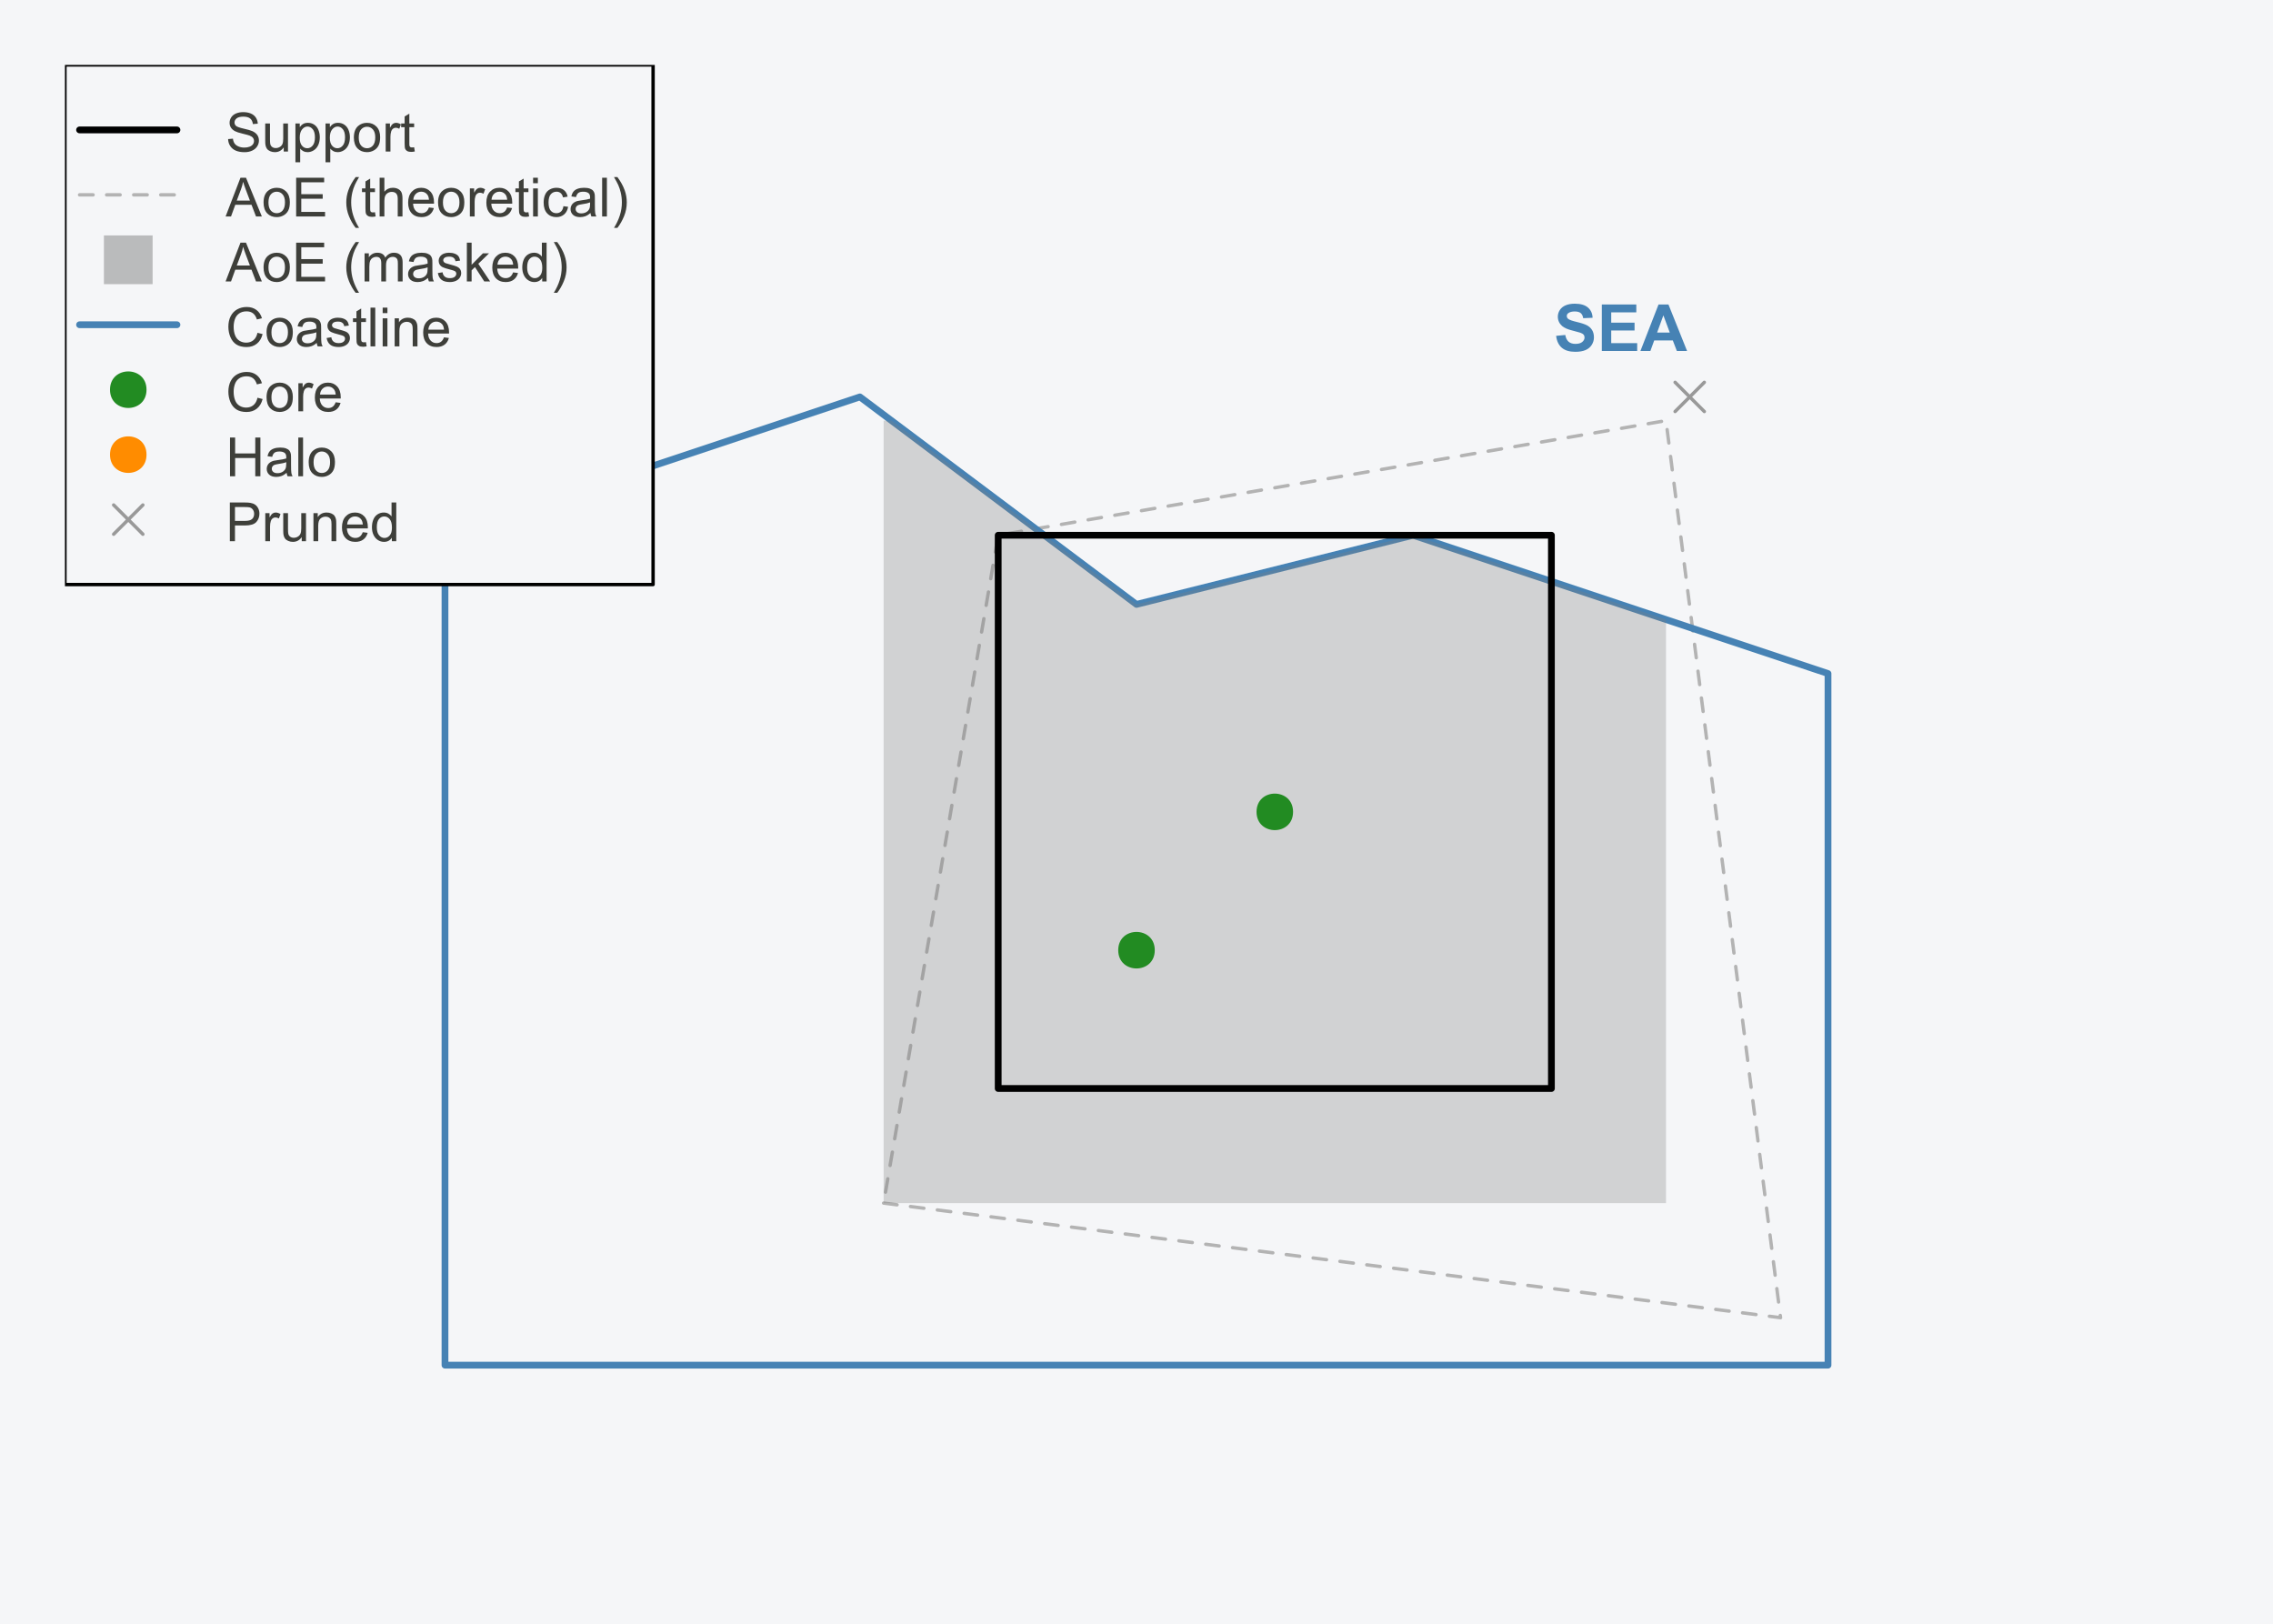
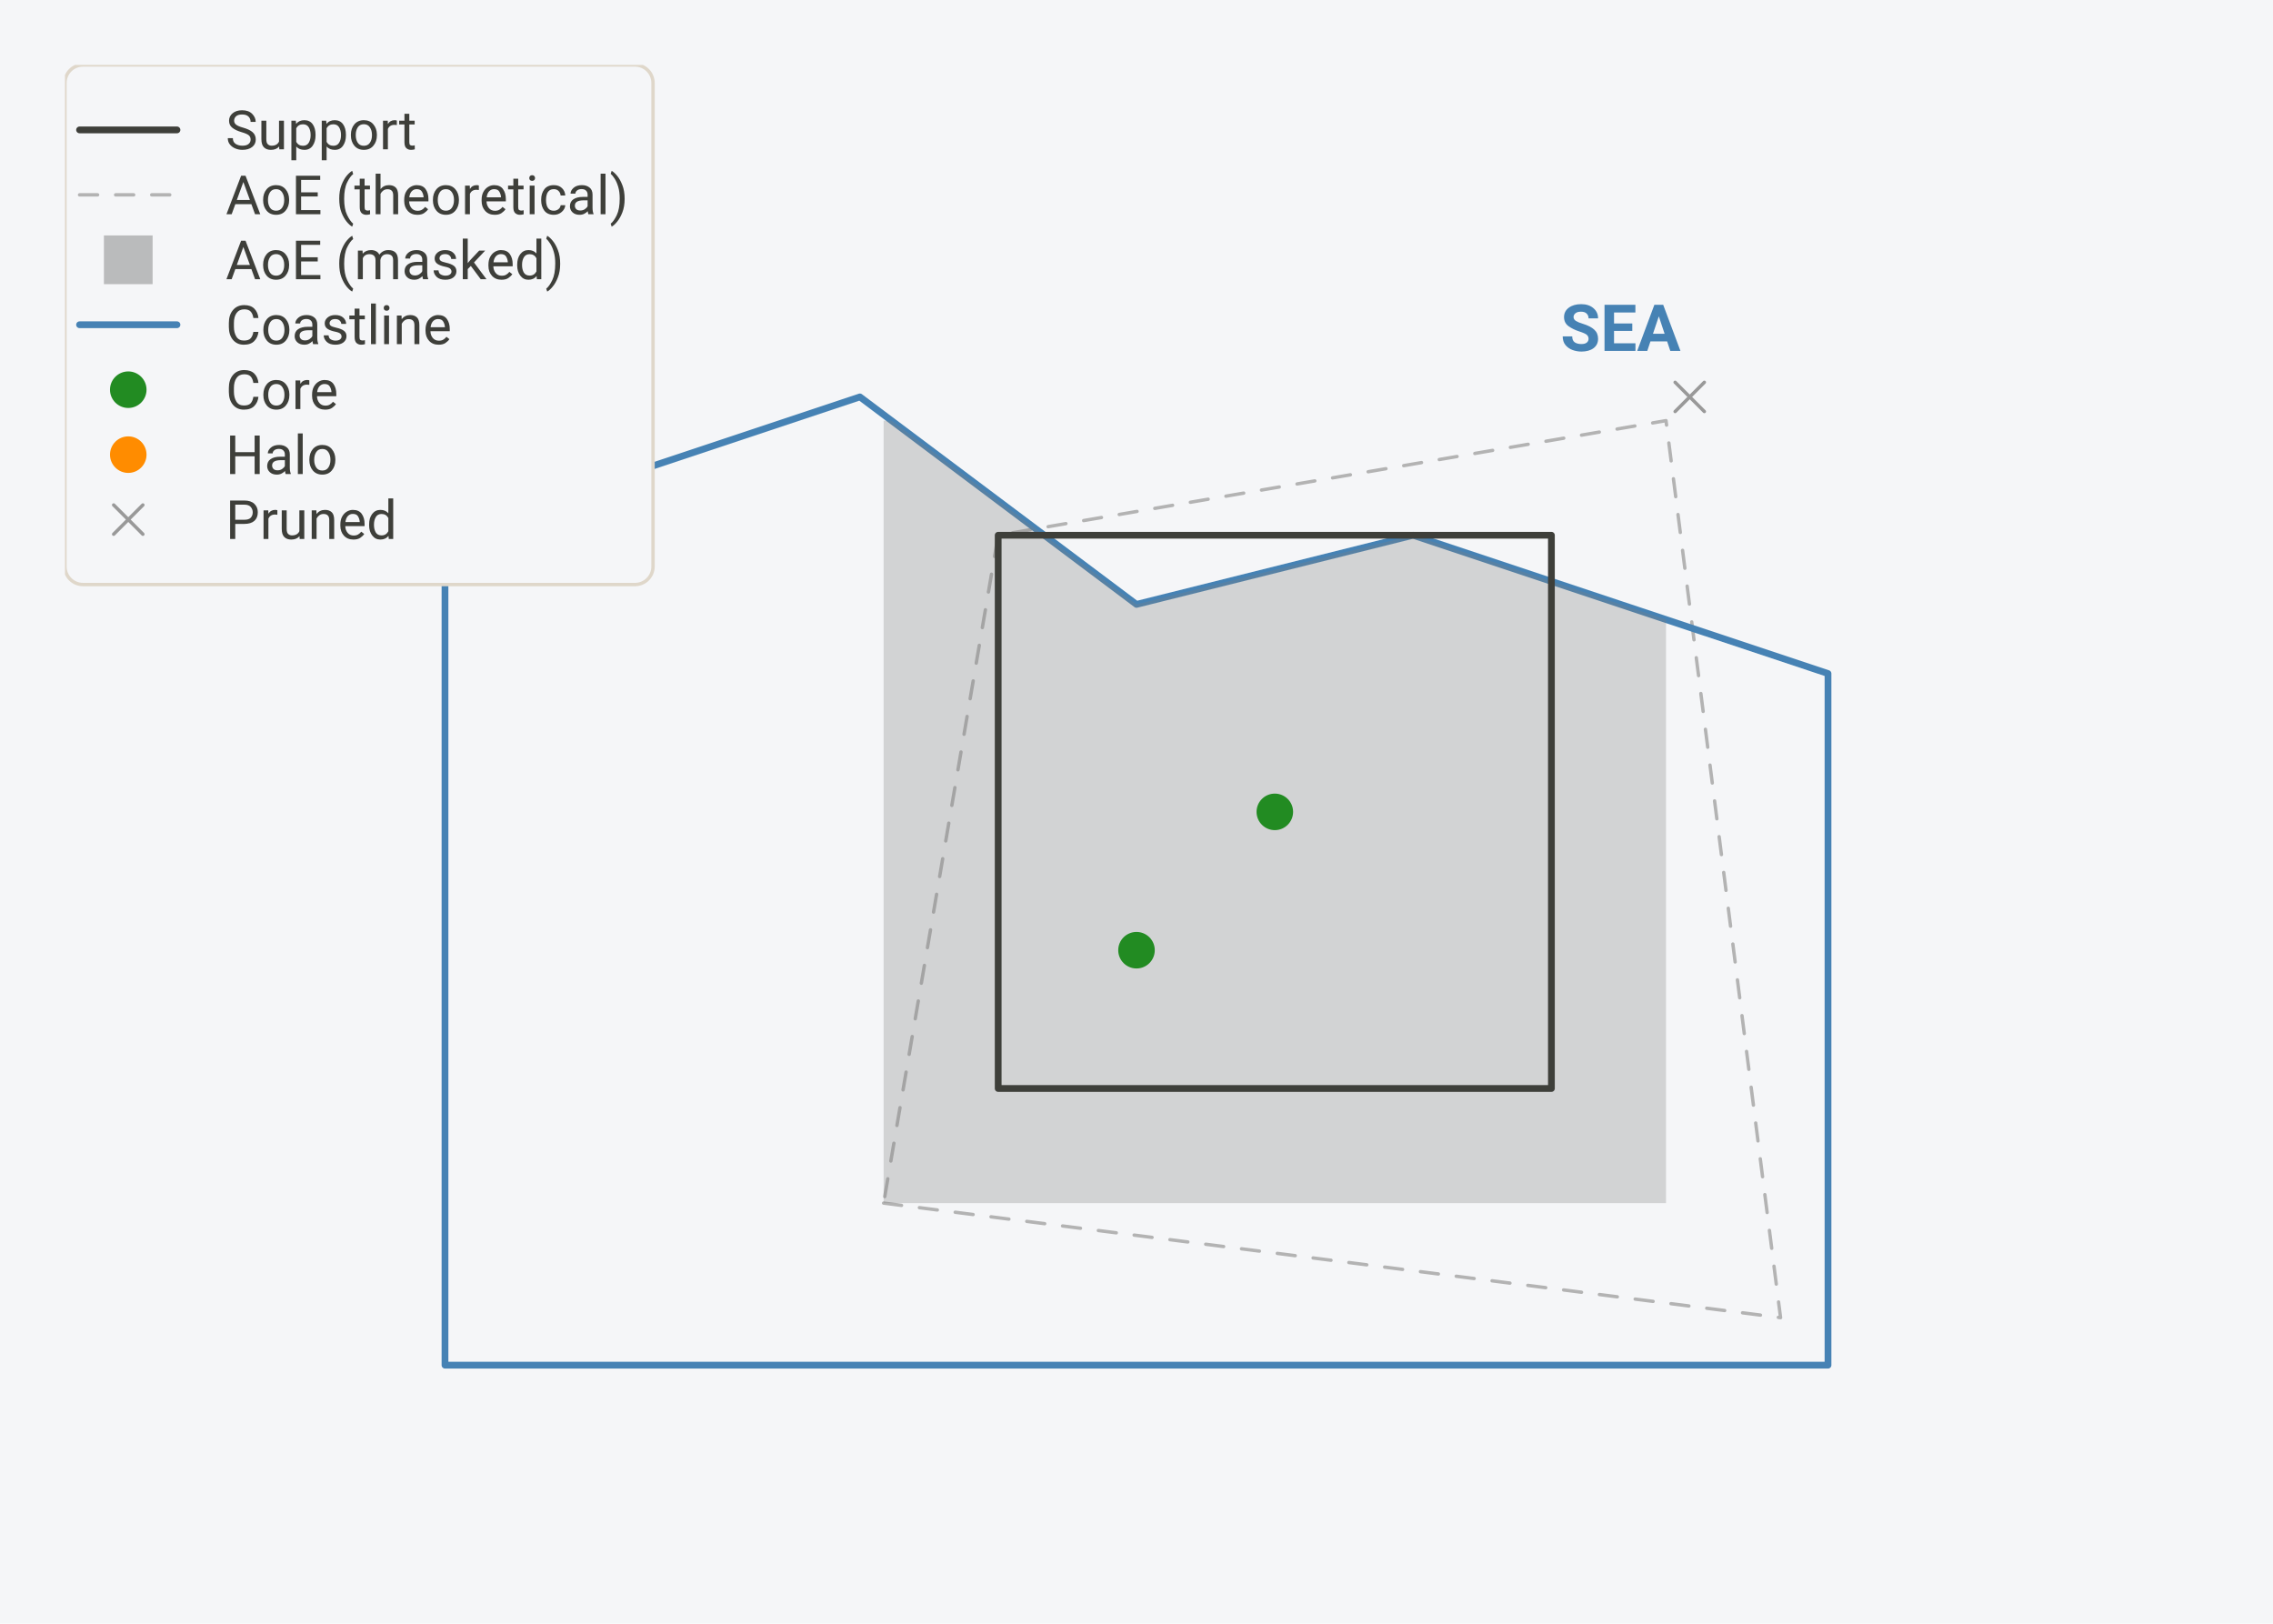
- <svg xmlns="http://www.w3.org/2000/svg" xmlns:xlink="http://www.w3.org/1999/xlink" width="504pt" height="360pt" viewBox="0 0 504 360">
-   <style type="text/css">
-   /* theme-aware-processed - auto-generated */
-   .theme-bg {
-     fill: #F5F6F8;
-   }
-   .theme-text {
-     fill: #3E3F3A;
-     font-family: "Roboto", -apple-system, BlinkMacSystemFont, "Segoe UI", system-ui, sans-serif;
-   }
- </style>
-   <defs>
-     <g>
-       <g id="glyph-0-0">
-         <path d="M 0.52 -3.355 L 2.547 -3.551 C 2.668 -2.871 2.914 -2.371 3.285 -2.055 C 3.66 -1.734 4.164 -1.574 4.797 -1.574 C 5.465 -1.574 5.969 -1.715 6.309 -2 C 6.648 -2.285 6.82 -2.617 6.82 -2.996 C 6.82 -3.238 6.75 -3.445 6.605 -3.617 C 6.461 -3.789 6.215 -3.938 5.855 -4.062 C 5.613 -4.148 5.059 -4.297 4.191 -4.516 C 3.074 -4.789 2.293 -5.129 1.844 -5.535 C 1.211 -6.102 0.895 -6.793 0.895 -7.609 C 0.895 -8.133 1.043 -8.625 1.34 -9.082 C 1.637 -9.539 2.066 -9.887 2.625 -10.125 C 3.188 -10.363 3.863 -10.484 4.656 -10.484 C 5.949 -10.484 6.922 -10.199 7.574 -9.633 C 8.23 -9.066 8.574 -8.309 8.605 -7.363 L 6.523 -7.27 C 6.438 -7.801 6.246 -8.18 5.953 -8.414 C 5.66 -8.645 5.219 -8.762 4.633 -8.762 C 4.027 -8.762 3.555 -8.637 3.215 -8.387 C 2.992 -8.23 2.883 -8.016 2.883 -7.75 C 2.883 -7.504 2.984 -7.297 3.191 -7.121 C 3.453 -6.902 4.094 -6.672 5.105 -6.434 C 6.117 -6.195 6.867 -5.945 7.352 -5.691 C 7.836 -5.438 8.215 -5.086 8.492 -4.645 C 8.766 -4.203 8.902 -3.652 8.902 -3.004 C 8.902 -2.41 8.738 -1.859 8.41 -1.344 C 8.082 -0.828 7.617 -0.445 7.016 -0.191 C 6.418 0.059 5.668 0.184 4.773 0.184 C 3.473 0.184 2.469 -0.117 1.773 -0.719 C 1.074 -1.324 0.656 -2.199 0.52 -3.355 Z M 0.52 -3.355 " />
-       </g>
-       <g id="glyph-0-1">
-         <path d="M 1.047 0 L 1.047 -10.309 L 8.691 -10.309 L 8.691 -8.562 L 3.129 -8.562 L 3.129 -6.277 L 8.305 -6.277 L 8.305 -4.543 L 3.129 -4.543 L 3.129 -1.738 L 8.887 -1.738 L 8.887 0 Z M 1.047 0 " />
-       </g>
-       <g id="glyph-0-2">
-         <path d="M 10.344 0 L 8.078 0 L 7.18 -2.34 L 3.059 -2.34 L 2.207 0 L 0 0 L 4.016 -10.309 L 6.215 -10.309 L 10.344 0 M 6.512 -4.078 L 5.09 -7.902 L 3.699 -4.078 Z M 6.512 -4.078 " />
-       </g>
-       <g id="glyph-1-0">
-         <path d="M 0.539 -2.758 L 1.609 -2.852 C 1.66 -2.422 1.781 -2.07 1.965 -1.797 C 2.152 -1.52 2.438 -1.297 2.828 -1.129 C 3.219 -0.957 3.66 -0.875 4.148 -0.875 C 4.582 -0.875 4.965 -0.938 5.297 -1.066 C 5.629 -1.195 5.875 -1.371 6.039 -1.598 C 6.199 -1.82 6.281 -2.066 6.281 -2.332 C 6.281 -2.602 6.203 -2.836 6.047 -3.039 C 5.891 -3.238 5.633 -3.406 5.273 -3.547 C 5.043 -3.633 4.531 -3.773 3.742 -3.965 C 2.953 -4.152 2.402 -4.332 2.086 -4.5 C 1.676 -4.715 1.371 -4.98 1.168 -5.301 C 0.969 -5.617 0.867 -5.973 0.867 -6.367 C 0.867 -6.805 0.992 -7.207 1.234 -7.586 C 1.484 -7.961 1.84 -8.246 2.312 -8.445 C 2.785 -8.637 3.312 -8.734 3.891 -8.734 C 4.527 -8.734 5.09 -8.633 5.574 -8.43 C 6.062 -8.223 6.434 -7.922 6.695 -7.523 C 6.957 -7.125 7.098 -6.672 7.117 -6.172 L 6.031 -6.086 C 5.969 -6.629 5.773 -7.039 5.434 -7.32 C 5.098 -7.594 4.598 -7.734 3.938 -7.734 C 3.25 -7.734 2.75 -7.609 2.434 -7.355 C 2.121 -7.105 1.961 -6.801 1.961 -6.445 C 1.961 -6.137 2.074 -5.883 2.297 -5.684 C 2.516 -5.484 3.086 -5.281 4.012 -5.07 C 4.934 -4.863 5.566 -4.68 5.914 -4.523 C 6.41 -4.293 6.781 -4 7.02 -3.648 C 7.258 -3.293 7.375 -2.887 7.375 -2.426 C 7.375 -1.969 7.246 -1.539 6.984 -1.133 C 6.723 -0.73 6.348 -0.414 5.855 -0.191 C 5.367 0.035 4.812 0.148 4.203 0.148 C 3.422 0.148 2.773 0.031 2.246 -0.195 C 1.723 -0.418 1.309 -0.762 1.012 -1.215 C 0.711 -1.672 0.555 -2.188 0.539 -2.758 Z M 0.539 -2.758 " />
-       </g>
-       <g id="glyph-1-1">
-         <path d="M 4.867 0 L 4.867 -0.914 C 4.383 -0.211 3.727 0.141 2.895 0.141 C 2.527 0.141 2.184 0.07 1.867 -0.07 C 1.547 -0.211 1.312 -0.387 1.156 -0.602 C 1.004 -0.812 0.895 -1.074 0.832 -1.383 C 0.789 -1.59 0.766 -1.918 0.766 -2.367 L 0.766 -6.223 L 1.82 -6.223 L 1.82 -2.773 C 1.82 -2.219 1.844 -1.848 1.887 -1.656 C 1.953 -1.379 2.094 -1.164 2.309 -1.004 C 2.523 -0.848 2.789 -0.766 3.105 -0.766 C 3.422 -0.766 3.719 -0.848 3.996 -1.012 C 4.273 -1.172 4.469 -1.395 4.586 -1.672 C 4.699 -1.953 4.758 -2.355 4.758 -2.891 L 4.758 -6.223 L 5.812 -6.223 L 5.812 0 Z M 4.867 0 " />
-       </g>
-       <g id="glyph-1-2">
-         <path d="M 0.789 2.383 L 0.789 -6.223 L 1.75 -6.223 L 1.75 -5.414 C 1.977 -5.73 2.234 -5.969 2.52 -6.125 C 2.805 -6.285 3.148 -6.363 3.555 -6.363 C 4.086 -6.363 4.555 -6.227 4.961 -5.953 C 5.367 -5.68 5.676 -5.293 5.883 -4.797 C 6.09 -4.297 6.195 -3.75 6.195 -3.156 C 6.195 -2.52 6.078 -1.949 5.852 -1.438 C 5.621 -0.93 5.289 -0.539 4.855 -0.266 C 4.418 0.004 3.961 0.141 3.48 0.141 C 3.129 0.141 2.812 0.066 2.535 -0.082 C 2.254 -0.23 2.023 -0.418 1.844 -0.645 L 1.844 2.383 L 0.789 2.383 M 1.746 -3.078 C 1.746 -2.273 1.906 -1.684 2.234 -1.301 C 2.555 -0.918 2.949 -0.727 3.41 -0.727 C 3.879 -0.727 4.281 -0.926 4.613 -1.32 C 4.949 -1.719 5.113 -2.332 5.117 -3.164 C 5.113 -3.957 4.953 -4.551 4.625 -4.945 C 4.301 -5.34 3.91 -5.535 3.457 -5.539 C 3.008 -5.535 2.609 -5.328 2.266 -4.906 C 1.918 -4.488 1.746 -3.875 1.746 -3.078 Z M 1.746 -3.078 " />
-       </g>
-       <g id="glyph-1-3">
-         <path d="M 0.398 -3.109 C 0.398 -4.262 0.719 -5.117 1.359 -5.672 C 1.895 -6.133 2.547 -6.363 3.316 -6.363 C 4.172 -6.363 4.871 -6.082 5.414 -5.523 C 5.957 -4.961 6.227 -4.188 6.227 -3.199 C 6.227 -2.398 6.109 -1.77 5.867 -1.309 C 5.629 -0.852 5.277 -0.492 4.82 -0.242 C 4.359 0.012 3.859 0.141 3.316 0.141 C 2.445 0.141 1.742 -0.141 1.203 -0.695 C 0.668 -1.254 0.398 -2.059 0.398 -3.109 M 1.484 -3.109 C 1.484 -2.312 1.656 -1.719 2.004 -1.32 C 2.352 -0.926 2.789 -0.727 3.316 -0.727 C 3.84 -0.727 4.273 -0.926 4.625 -1.324 C 4.969 -1.723 5.145 -2.328 5.145 -3.148 C 5.145 -3.914 4.969 -4.5 4.621 -4.895 C 4.27 -5.293 3.836 -5.492 3.316 -5.492 C 2.789 -5.492 2.352 -5.293 2.004 -4.898 C 1.656 -4.504 1.484 -3.906 1.484 -3.109 Z M 1.484 -3.109 " />
-       </g>
-       <g id="glyph-1-4">
-         <path d="M 0.781 0 L 0.781 -6.223 L 1.727 -6.223 L 1.727 -5.281 C 1.969 -5.719 2.195 -6.012 2.398 -6.152 C 2.605 -6.293 2.828 -6.363 3.078 -6.363 C 3.43 -6.363 3.793 -6.25 4.16 -6.023 L 3.797 -5.047 C 3.539 -5.195 3.281 -5.273 3.023 -5.273 C 2.793 -5.273 2.586 -5.203 2.402 -5.066 C 2.219 -4.926 2.086 -4.734 2.008 -4.488 C 1.891 -4.113 1.836 -3.703 1.836 -3.258 L 1.836 0 Z M 0.781 0 " />
-       </g>
-       <g id="glyph-1-5">
-         <path d="M 3.094 -0.945 L 3.246 -0.012 C 2.949 0.051 2.684 0.082 2.449 0.082 C 2.066 0.082 1.77 0.02 1.559 -0.102 C 1.348 -0.219 1.199 -0.379 1.113 -0.578 C 1.027 -0.773 0.984 -1.188 0.984 -1.82 L 0.984 -5.402 L 0.211 -5.402 L 0.211 -6.223 L 0.984 -6.223 L 0.984 -7.766 L 2.031 -8.398 L 2.031 -6.223 L 3.094 -6.223 L 3.094 -5.402 L 2.031 -5.402 L 2.031 -1.766 C 2.031 -1.461 2.051 -1.27 2.09 -1.184 C 2.125 -1.098 2.188 -1.027 2.27 -0.977 C 2.355 -0.926 2.473 -0.902 2.633 -0.902 C 2.75 -0.902 2.902 -0.914 3.094 -0.945 Z M 3.094 -0.945 " />
-       </g>
-       <g id="glyph-1-6">
-         <path d="M -0.016 0 L 3.281 -8.59 L 4.508 -8.59 L 8.023 0 L 6.727 0 L 5.727 -2.602 L 2.133 -2.602 L 1.188 0 L -0.016 0 M 2.461 -3.527 L 5.375 -3.527 L 4.477 -5.906 C 4.203 -6.629 4 -7.223 3.867 -7.688 C 3.758 -7.137 3.602 -6.59 3.406 -6.047 Z M 2.461 -3.527 " />
-       </g>
-       <g id="glyph-1-7">
-         <path d="M 0.949 0 L 0.949 -8.59 L 7.16 -8.59 L 7.16 -7.578 L 2.086 -7.578 L 2.086 -4.945 L 6.836 -4.945 L 6.836 -3.938 L 2.086 -3.938 L 2.086 -1.016 L 7.359 -1.016 L 7.359 0 Z M 0.949 0 " />
-       </g>
-       <g id="glyph-1-8">
+ <svg xmlns="http://www.w3.org/2000/svg" width="504.00pt" height="360.00pt" viewBox="0 0 504.00 360.00">
+   <g class="svglite">
+     <defs>
+       <style type="text/css">
+     /* theme-aware-processed */
+     .svglite line, .svglite polyline, .svglite polygon, .svglite path, .svglite circle {
+       fill: none;
+       stroke: #3E3F3A;
+       stroke-linecap: round;
+       stroke-linejoin: round;
+       stroke-miterlimit: 10.00;
+     }
+     .svglite &gt; g &gt; rect {
+       fill: none;
+       stroke: #3E3F3A;
+       stroke-linecap: round;
+       stroke-linejoin: round;
+       stroke-miterlimit: 10.00;
+     }
+     .svglite text {
+       white-space: pre;
+       fill: #3E3F3A;
+     }
+     .svglite g.glyphgroup path {
+       fill: inherit;
+       stroke: none;
+     }
+   </style>
+     </defs>
+     <rect width="100%" height="100%" style="stroke: none; fill: #F5F6F8;" />
+     <defs>
+       <clipPath id="cpMC4wMHw1MDQuMDB8MC4wMHwzNjAuMDA=">
+         <rect x="0.00" y="0.00" width="504.00" height="360.00" />
+       </clipPath>
+     </defs>
+     <g clip-path="url(#cpMC4wMHw1MDQuMDB8MC4wMHwzNjAuMDA=)">
</g>
-       <g id="glyph-1-9">
-         <path d="M 2.805 2.523 C 2.223 1.789 1.73 0.93 1.328 -0.055 C 0.93 -1.035 0.727 -2.055 0.727 -3.109 C 0.727 -4.039 0.875 -4.93 1.18 -5.781 C 1.531 -6.77 2.07 -7.754 2.805 -8.734 L 3.562 -8.734 C 3.09 -7.922 2.777 -7.344 2.625 -6.996 C 2.387 -6.457 2.199 -5.895 2.062 -5.309 C 1.895 -4.578 1.812 -3.844 1.812 -3.105 C 1.812 -1.227 2.395 0.652 3.562 2.523 Z M 2.805 2.523 " />
-       </g>
-       <g id="glyph-1-10">
-         <path d="M 0.789 0 L 0.789 -8.59 L 1.844 -8.59 L 1.844 -5.508 C 2.336 -6.078 2.957 -6.363 3.711 -6.363 C 4.168 -6.363 4.57 -6.273 4.91 -6.09 C 5.25 -5.91 5.492 -5.656 5.641 -5.336 C 5.785 -5.016 5.859 -4.555 5.859 -3.945 L 5.859 0 L 4.805 0 L 4.805 -3.945 C 4.805 -4.469 4.691 -4.855 4.461 -5.094 C 4.234 -5.336 3.91 -5.453 3.492 -5.453 C 3.18 -5.453 2.887 -5.375 2.609 -5.211 C 2.336 -5.051 2.141 -4.828 2.023 -4.555 C 1.906 -4.273 1.844 -3.891 1.844 -3.406 L 1.844 0 Z M 0.789 0 " />
-       </g>
-       <g id="glyph-1-11">
-         <path d="M 5.051 -2.004 L 6.141 -1.867 C 5.969 -1.23 5.648 -0.738 5.188 -0.387 C 4.719 -0.035 4.125 0.141 3.406 0.141 C 2.492 0.141 1.773 -0.141 1.238 -0.699 C 0.707 -1.262 0.438 -2.047 0.438 -3.059 C 0.438 -4.105 0.711 -4.918 1.25 -5.496 C 1.789 -6.074 2.484 -6.363 3.344 -6.363 C 4.18 -6.363 4.859 -6.078 5.383 -5.516 C 5.914 -4.945 6.176 -4.148 6.176 -3.125 C 6.176 -3.059 6.172 -2.965 6.172 -2.844 L 1.531 -2.844 C 1.566 -2.156 1.762 -1.633 2.109 -1.273 C 2.457 -0.906 2.891 -0.727 3.41 -0.727 C 3.797 -0.727 4.125 -0.828 4.398 -1.031 C 4.672 -1.234 4.891 -1.559 5.051 -2.004 M 1.586 -3.711 L 5.062 -3.711 C 5.016 -4.23 4.883 -4.625 4.664 -4.887 C 4.328 -5.293 3.891 -5.496 3.359 -5.496 C 2.871 -5.496 2.465 -5.332 2.137 -5.008 C 1.805 -4.684 1.625 -4.25 1.586 -3.711 Z M 1.586 -3.711 " />
-       </g>
-       <g id="glyph-1-12">
-         <path d="M 0.797 -7.375 L 0.797 -8.59 L 1.852 -8.59 L 1.852 -7.375 L 0.797 -7.375 M 0.797 0 L 0.797 -6.223 L 1.852 -6.223 L 1.852 0 Z M 0.797 0 " />
-       </g>
-       <g id="glyph-1-13">
-         <path d="M 4.852 -2.281 L 5.891 -2.145 C 5.773 -1.43 5.484 -0.871 5.02 -0.465 C 4.551 -0.062 3.977 0.141 3.297 0.141 C 2.445 0.141 1.762 -0.137 1.246 -0.695 C 0.727 -1.25 0.469 -2.047 0.469 -3.086 C 0.469 -3.758 0.578 -4.348 0.805 -4.852 C 1.023 -5.355 1.363 -5.734 1.82 -5.984 C 2.273 -6.238 2.77 -6.363 3.305 -6.363 C 3.98 -6.363 4.531 -6.191 4.961 -5.852 C 5.391 -5.508 5.668 -5.023 5.789 -4.395 L 4.766 -4.234 C 4.664 -4.652 4.492 -4.969 4.246 -5.18 C 3.996 -5.391 3.695 -5.496 3.344 -5.496 C 2.812 -5.496 2.383 -5.305 2.051 -4.926 C 1.719 -4.543 1.555 -3.941 1.555 -3.117 C 1.555 -2.281 1.711 -1.672 2.031 -1.297 C 2.352 -0.918 2.77 -0.727 3.289 -0.727 C 3.699 -0.727 4.047 -0.852 4.324 -1.109 C 4.602 -1.359 4.777 -1.75 4.852 -2.281 Z M 4.852 -2.281 " />
-       </g>
-       <g id="glyph-1-14">
-         <path d="M 4.852 -0.766 C 4.461 -0.434 4.086 -0.199 3.723 -0.062 C 3.363 0.07 2.973 0.141 2.562 0.141 C 1.875 0.141 1.352 -0.027 0.984 -0.359 C 0.617 -0.695 0.434 -1.121 0.434 -1.641 C 0.434 -1.945 0.504 -2.223 0.641 -2.477 C 0.781 -2.727 0.961 -2.93 1.188 -3.082 C 1.41 -3.234 1.664 -3.348 1.945 -3.43 C 2.152 -3.48 2.465 -3.535 2.883 -3.586 C 3.734 -3.688 4.359 -3.809 4.766 -3.949 C 4.766 -4.094 4.77 -4.184 4.77 -4.227 C 4.77 -4.652 4.672 -4.957 4.469 -5.133 C 4.203 -5.371 3.801 -5.492 3.27 -5.492 C 2.773 -5.492 2.406 -5.402 2.172 -5.23 C 1.934 -5.055 1.758 -4.746 1.648 -4.305 L 0.617 -4.445 C 0.707 -4.887 0.863 -5.246 1.078 -5.516 C 1.293 -5.789 1.602 -5.996 2.008 -6.145 C 2.414 -6.289 2.887 -6.363 3.422 -6.363 C 3.953 -6.363 4.383 -6.301 4.719 -6.176 C 5.047 -6.051 5.293 -5.895 5.449 -5.703 C 5.605 -5.516 5.715 -5.273 5.777 -4.984 C 5.812 -4.805 5.828 -4.484 5.828 -4.016 L 5.828 -2.609 C 5.828 -1.629 5.852 -1.008 5.898 -0.746 C 5.941 -0.488 6.031 -0.238 6.164 0 L 5.062 0 C 4.953 -0.219 4.883 -0.477 4.852 -0.766 M 4.766 -3.125 C 4.379 -2.965 3.805 -2.832 3.039 -2.727 C 2.605 -2.66 2.301 -2.59 2.121 -2.516 C 1.941 -2.434 1.801 -2.32 1.703 -2.172 C 1.605 -2.02 1.559 -1.852 1.559 -1.672 C 1.559 -1.387 1.664 -1.152 1.879 -0.969 C 2.09 -0.781 2.402 -0.684 2.812 -0.688 C 3.219 -0.684 3.578 -0.773 3.898 -0.953 C 4.211 -1.129 4.445 -1.371 4.594 -1.68 C 4.707 -1.918 4.762 -2.27 4.766 -2.734 Z M 4.766 -3.125 " />
-       </g>
-       <g id="glyph-1-15">
-         <path d="M 0.766 0 L 0.766 -8.59 L 1.82 -8.59 L 1.82 0 Z M 0.766 0 " />
-       </g>
-       <g id="glyph-1-16">
-         <path d="M 1.484 2.523 L 0.727 2.523 C 1.895 0.652 2.477 -1.227 2.477 -3.105 C 2.477 -3.84 2.395 -4.566 2.227 -5.289 C 2.094 -5.875 1.906 -6.438 1.672 -6.977 C 1.516 -7.328 1.203 -7.914 0.727 -8.734 L 1.484 -8.734 C 2.215 -7.754 2.758 -6.77 3.109 -5.781 C 3.41 -4.93 3.562 -4.039 3.562 -3.109 C 3.562 -2.055 3.359 -1.035 2.957 -0.055 C 2.551 0.93 2.059 1.789 1.484 2.523 Z M 1.484 2.523 " />
-       </g>
-       <g id="glyph-1-17">
-         <path d="M 0.789 0 L 0.789 -6.223 L 1.734 -6.223 L 1.734 -5.352 C 1.93 -5.656 2.188 -5.898 2.516 -6.086 C 2.836 -6.27 3.207 -6.363 3.621 -6.363 C 4.082 -6.363 4.461 -6.266 4.754 -6.078 C 5.051 -5.883 5.258 -5.617 5.379 -5.273 C 5.871 -6 6.512 -6.363 7.301 -6.363 C 7.918 -6.363 8.391 -6.191 8.727 -5.852 C 9.055 -5.508 9.223 -4.98 9.223 -4.273 L 9.223 0 L 8.172 0 L 8.172 -3.922 C 8.172 -4.34 8.141 -4.645 8.07 -4.832 C 8.004 -5.016 7.879 -5.164 7.699 -5.281 C 7.52 -5.391 7.309 -5.449 7.066 -5.449 C 6.629 -5.449 6.266 -5.305 5.977 -5.012 C 5.688 -4.723 5.543 -4.254 5.543 -3.617 L 5.543 0 L 4.488 0 L 4.488 -4.043 C 4.488 -4.512 4.402 -4.863 4.23 -5.098 C 4.059 -5.332 3.777 -5.449 3.387 -5.449 C 3.09 -5.449 2.816 -5.371 2.562 -5.215 C 2.312 -5.059 2.129 -4.828 2.016 -4.531 C 1.902 -4.227 1.844 -3.793 1.844 -3.227 L 1.844 0 Z M 0.789 0 " />
-       </g>
-       <g id="glyph-1-18">
-         <path d="M 0.367 -1.859 L 1.414 -2.023 C 1.469 -1.602 1.633 -1.281 1.902 -1.062 C 2.168 -0.836 2.543 -0.727 3.023 -0.727 C 3.508 -0.727 3.867 -0.824 4.102 -1.023 C 4.336 -1.219 4.453 -1.449 4.453 -1.719 C 4.453 -1.953 4.348 -2.141 4.141 -2.281 C 3.996 -2.375 3.641 -2.492 3.062 -2.637 C 2.289 -2.832 1.754 -3 1.457 -3.145 C 1.156 -3.285 0.93 -3.484 0.777 -3.734 C 0.621 -3.988 0.547 -4.266 0.547 -4.57 C 0.547 -4.848 0.609 -5.105 0.734 -5.34 C 0.863 -5.578 1.035 -5.773 1.254 -5.93 C 1.418 -6.051 1.641 -6.152 1.926 -6.238 C 2.207 -6.32 2.512 -6.363 2.836 -6.363 C 3.324 -6.363 3.754 -6.293 4.121 -6.152 C 4.492 -6.012 4.762 -5.82 4.938 -5.582 C 5.113 -5.34 5.234 -5.02 5.305 -4.617 L 4.273 -4.477 C 4.227 -4.797 4.09 -5.047 3.863 -5.227 C 3.641 -5.406 3.32 -5.496 2.914 -5.496 C 2.426 -5.496 2.082 -5.414 1.875 -5.258 C 1.668 -5.094 1.562 -4.906 1.562 -4.695 C 1.562 -4.555 1.605 -4.434 1.695 -4.324 C 1.777 -4.211 1.914 -4.117 2.098 -4.043 C 2.203 -4.004 2.516 -3.914 3.031 -3.773 C 3.773 -3.574 4.297 -3.41 4.59 -3.285 C 4.887 -3.156 5.117 -2.973 5.285 -2.73 C 5.453 -2.488 5.535 -2.188 5.539 -1.828 C 5.535 -1.477 5.434 -1.145 5.23 -0.836 C 5.023 -0.523 4.727 -0.285 4.344 -0.113 C 3.953 0.055 3.516 0.141 3.031 0.141 C 2.219 0.141 1.605 -0.027 1.18 -0.363 C 0.758 -0.699 0.484 -1.199 0.367 -1.859 Z M 0.367 -1.859 " />
-       </g>
-       <g id="glyph-1-19">
-         <path d="M 0.797 0 L 0.797 -8.59 L 1.852 -8.59 L 1.852 -3.691 L 4.348 -6.223 L 5.711 -6.223 L 3.336 -3.914 L 5.953 0 L 4.652 0 L 2.594 -3.18 L 1.852 -2.469 L 1.852 0 Z M 0.797 0 " />
-       </g>
-       <g id="glyph-1-20">
-         <path d="M 4.828 0 L 4.828 -0.785 C 4.434 -0.168 3.852 0.141 3.086 0.141 C 2.59 0.141 2.137 0.004 1.719 -0.27 C 1.305 -0.543 0.98 -0.926 0.754 -1.414 C 0.523 -1.906 0.41 -2.469 0.41 -3.105 C 0.41 -3.727 0.512 -4.289 0.719 -4.797 C 0.926 -5.301 1.238 -5.688 1.652 -5.961 C 2.066 -6.227 2.527 -6.363 3.039 -6.363 C 3.414 -6.363 3.75 -6.285 4.043 -6.125 C 4.336 -5.969 4.574 -5.762 4.758 -5.508 L 4.758 -8.59 L 5.805 -8.59 L 5.805 0 L 4.828 0 M 1.492 -3.105 C 1.492 -2.309 1.66 -1.711 2 -1.32 C 2.332 -0.922 2.73 -0.727 3.188 -0.727 C 3.648 -0.727 4.039 -0.914 4.363 -1.293 C 4.684 -1.668 4.844 -2.242 4.844 -3.016 C 4.844 -3.867 4.68 -4.492 4.352 -4.891 C 4.023 -5.289 3.621 -5.492 3.141 -5.492 C 2.672 -5.492 2.281 -5.297 1.965 -4.914 C 1.652 -4.531 1.492 -3.93 1.492 -3.105 Z M 1.492 -3.105 " />
-       </g>
-       <g id="glyph-1-21">
-         <path d="M 7.055 -3.012 L 8.191 -2.727 C 7.953 -1.789 7.523 -1.078 6.906 -0.59 C 6.285 -0.098 5.527 0.148 4.633 0.148 C 3.711 0.148 2.957 -0.043 2.375 -0.418 C 1.797 -0.797 1.355 -1.344 1.051 -2.055 C 0.75 -2.77 0.598 -3.539 0.598 -4.359 C 0.598 -5.254 0.77 -6.035 1.109 -6.699 C 1.453 -7.367 1.938 -7.871 2.57 -8.219 C 3.199 -8.562 3.895 -8.734 4.652 -8.734 C 5.512 -8.734 6.234 -8.516 6.82 -8.078 C 7.406 -7.641 7.812 -7.027 8.047 -6.234 L 6.926 -5.969 C 6.727 -6.594 6.438 -7.051 6.059 -7.336 C 5.68 -7.621 5.203 -7.766 4.629 -7.766 C 3.969 -7.766 3.418 -7.605 2.973 -7.289 C 2.531 -6.973 2.219 -6.547 2.039 -6.016 C 1.859 -5.48 1.77 -4.93 1.77 -4.367 C 1.77 -3.633 1.875 -2.996 2.09 -2.453 C 2.301 -1.906 2.633 -1.5 3.082 -1.23 C 3.531 -0.961 4.016 -0.828 4.539 -0.828 C 5.176 -0.828 5.715 -1.008 6.156 -1.375 C 6.598 -1.742 6.898 -2.289 7.055 -3.012 Z M 7.055 -3.012 " />
-       </g>
-       <g id="glyph-1-22">
-         <path d="M 0.789 0 L 0.789 -6.223 L 1.742 -6.223 L 1.742 -5.336 C 2.195 -6.02 2.855 -6.363 3.719 -6.363 C 4.094 -6.363 4.441 -6.297 4.754 -6.16 C 5.07 -6.027 5.305 -5.848 5.461 -5.633 C 5.617 -5.41 5.727 -5.152 5.789 -4.852 C 5.828 -4.656 5.848 -4.312 5.848 -3.828 L 5.848 0 L 4.793 0 L 4.793 -3.785 C 4.793 -4.215 4.75 -4.535 4.672 -4.75 C 4.586 -4.961 4.441 -5.133 4.234 -5.258 C 4.023 -5.387 3.781 -5.449 3.5 -5.449 C 3.047 -5.449 2.66 -5.305 2.336 -5.023 C 2.008 -4.734 1.844 -4.195 1.844 -3.398 L 1.844 0 Z M 0.789 0 " />
-       </g>
-       <g id="glyph-1-23">
-         <path d="M 0.961 0 L 0.961 -8.59 L 2.098 -8.59 L 2.098 -5.062 L 6.562 -5.062 L 6.562 -8.59 L 7.699 -8.59 L 7.699 0 L 6.562 0 L 6.562 -4.047 L 2.098 -4.047 L 2.098 0 Z M 0.961 0 " />
-       </g>
-       <g id="glyph-1-24">
-         <path d="M 0.926 0 L 0.926 -8.59 L 4.164 -8.59 C 4.734 -8.59 5.172 -8.562 5.473 -8.508 C 5.895 -8.438 6.246 -8.305 6.531 -8.105 C 6.816 -7.91 7.047 -7.633 7.223 -7.277 C 7.395 -6.922 7.484 -6.531 7.484 -6.105 C 7.484 -5.375 7.25 -4.758 6.785 -4.25 C 6.32 -3.746 5.48 -3.492 4.266 -3.492 L 2.062 -3.492 L 2.062 0 L 0.926 0 M 2.062 -4.508 L 4.281 -4.508 C 5.016 -4.508 5.539 -4.641 5.848 -4.914 C 6.156 -5.188 6.312 -5.574 6.312 -6.07 C 6.312 -6.43 6.219 -6.738 6.039 -6.992 C 5.855 -7.25 5.617 -7.418 5.32 -7.5 C 5.129 -7.551 4.773 -7.578 4.258 -7.578 L 2.062 -7.578 Z M 2.062 -4.508 " />
-       </g>
+     <defs>
+       <clipPath id="cpMTQuNDB8NDg5LjYwfDE0LjQwfDM0NS42MA==">
+         <rect x="14.40" y="14.40" width="475.20" height="331.20" />
+       </clipPath>
+     </defs>
+     <g clip-path="url(#cpMTQuNDB8NDg5LjYwfDE0LjQwfDM0NS42MA==)">
+       <rect class="legend-bg" x="14.40" y="14.40" width="475.20" height="331.20" style="stroke-width: 0.75; stroke: #F5F6F8; fill: #F5F6F8;" />
+       <path d="M 195.93 266.74 L 394.81 292.14 L 369.41 93.26 L 221.33 118.67 L 195.93 266.74 Z" style="fill-rule: evenodd; stroke-width: 0.75; stroke: #B3B3B3; stroke-dasharray: 4.00,4.00;" />
+       <path d="M 98.67 302.67 L 405.33 302.67 L 405.33 149.33 L 313.33 118.67 L 252.00 134.00 L 190.67 88.00 L 98.67 118.67 L 98.67 302.67 Z" style="fill-rule: evenodd; stroke-width: 1.50; stroke: #4682B4;" />
+       <path d="M 195.93 93.26 L 197.68 93.26 L 252.00 134.00 L 313.33 118.67 L 369.41 137.36 L 369.41 266.74 L 195.93 266.74 L 195.93 93.26 Z" style="fill-rule: evenodd; fill: #808080; fill-opacity: 0.30; stroke-width: 0.75; stroke: none;" />
+       <path d="M 221.33 241.33 L 344.00 241.33 L 344.00 118.67 L 221.33 118.67 L 221.33 241.33 Z" style="fill-rule: evenodd; stroke-width: 1.50;" />
+       <circle cx="282.67" cy="180.00" r="4.05" style="stroke-width: 0.75; stroke: none; fill: #228B22;" />
+       <circle cx="252.00" cy="210.67" r="4.05" style="stroke-width: 0.75; stroke: none; fill: #228B22;" />
+       <line x1="371.43" y1="91.24" x2="377.91" y2="84.76" style="stroke-width: 0.75; stroke: #999999;" />
+       <line x1="371.43" y1="84.76" x2="377.91" y2="91.24" style="stroke-width: 0.75; stroke: #999999;" />
+       <text x="359.33" y="77.81" text-anchor="middle" style="font-size: 14.40px; font-weight: bold;fill: #4682B4; font-family: &quot;Roboto&quot;, -apple-system, BlinkMacSystemFont, &quot;Segoe UI&quot;, system-ui, sans-serif;" textLength="29.58px" lengthAdjust="spacingAndGlyphs">SEA</text>
+       <rect rx="4" x="14.40" y="14.40" width="130.40" height="115.20" style="stroke-width: 0.75; stroke: #DFD7CA; fill: #F5F6F8;" />
+       <line x1="17.64" y1="28.80" x2="39.24" y2="28.80" style="stroke-width: 1.50;" />
+       <line x1="17.64" y1="43.20" x2="39.24" y2="43.20" style="stroke-width: 0.75; stroke: #B3B3B3; stroke-dasharray: 4.00,4.00;" />
+       <line x1="17.64" y1="72.00" x2="39.24" y2="72.00" style="stroke-width: 1.50; stroke: #4682B4;" />
+       <polygon points="23.04,63.00 33.84,63.00 33.84,52.20 23.04,52.20 " style="stroke-width: 0.75; stroke: none; fill: #808080; fill-opacity: 0.50;" />
+       <circle cx="28.44" cy="86.40" r="4.05" style="stroke-width: 0.75; stroke: none; fill: #228B22;" />
+       <circle cx="28.44" cy="100.80" r="4.05" style="stroke-width: 0.75; stroke: none; fill: #FF8C00;" />
+       <line x1="25.20" y1="118.44" x2="31.68" y2="111.96" style="stroke-width: 0.75; stroke: #999999;" />
+       <line x1="25.20" y1="111.96" x2="31.68" y2="118.44" style="stroke-width: 0.75; stroke: #999999;" />
+       <text x="50.04" y="33.10" style="font-size: 12.00px; font-family: &quot;Roboto&quot;, -apple-system, BlinkMacSystemFont, &quot;Segoe UI&quot;, system-ui, sans-serif;" textLength="42.02px" lengthAdjust="spacingAndGlyphs">Support</text>
+       <text x="50.04" y="47.50" style="font-size: 12.00px; font-family: &quot;Roboto&quot;, -apple-system, BlinkMacSystemFont, &quot;Segoe UI&quot;, system-ui, sans-serif;" textLength="89.36px" lengthAdjust="spacingAndGlyphs">AoE (theoretical)</text>
+       <text x="50.04" y="61.90" style="font-size: 12.00px; font-family: &quot;Roboto&quot;, -apple-system, BlinkMacSystemFont, &quot;Segoe UI&quot;, system-ui, sans-serif;" textLength="76.02px" lengthAdjust="spacingAndGlyphs">AoE (masked)</text>
+       <text x="50.04" y="76.30" style="font-size: 12.00px; font-family: &quot;Roboto&quot;, -apple-system, BlinkMacSystemFont, &quot;Segoe UI&quot;, system-ui, sans-serif;" textLength="50.03px" lengthAdjust="spacingAndGlyphs">Coastline</text>
+       <text x="50.04" y="90.70" style="font-size: 12.00px; font-family: &quot;Roboto&quot;, -apple-system, BlinkMacSystemFont, &quot;Segoe UI&quot;, system-ui, sans-serif;" textLength="26.02px" lengthAdjust="spacingAndGlyphs">Core</text>
+       <text x="50.04" y="105.10" style="font-size: 12.00px; font-family: &quot;Roboto&quot;, -apple-system, BlinkMacSystemFont, &quot;Segoe UI&quot;, system-ui, sans-serif;" textLength="24.69px" lengthAdjust="spacingAndGlyphs">Halo</text>
+       <text x="50.04" y="119.50" style="font-size: 12.00px; font-family: &quot;Roboto&quot;, -apple-system, BlinkMacSystemFont, &quot;Segoe UI&quot;, system-ui, sans-serif;" textLength="38.69px" lengthAdjust="spacingAndGlyphs">Pruned</text>
    </g>
-     <clipPath id="clip-0">
-       <path clip-rule="nonzero" d="M 14.398 14.398 L 489.598 14.398 L 489.598 345.598 L 14.398 345.598 Z M 14.398 14.398 " />
-     </clipPath>
-     <clipPath id="clip-1">
-       <path clip-rule="nonzero" d="M 14.398 14.398 L 145 14.398 L 145 130 L 14.398 130 Z M 14.398 14.398 " />
-     </clipPath>
-     <clipPath id="clip-2">
-       <path clip-rule="nonzero" d="M 14.398 14.398 L 146 14.398 L 146 130 L 14.398 130 Z M 14.398 14.398 " />
-     </clipPath>
-   </defs>
-   <rect x="-50.4" y="-36" width="604.8" height="432" fill="rgb(96.078%, 96.471%, 97.255%)" fill-opacity="1" />
-   <g clip-path="url(#clip-0)">
-     <path fill-rule="nonzero" fill="rgb(96.078%, 96.471%, 97.255%)" fill-opacity="1" stroke-width="0.75" stroke-linecap="round" stroke-linejoin="round" stroke="rgb(96.078%, 96.471%, 97.255%)" stroke-opacity="1" stroke-miterlimit="10" d="M 14.398 345.602 L 489.598 345.602 L 489.598 14.402 L 14.398 14.402 Z M 14.398 345.602 " />
-   </g>
-   <path fill="none" stroke-width="0.75" stroke-linecap="round" stroke-linejoin="round" stroke="rgb(70.196%, 70.196%, 70.196%)" stroke-opacity="1" stroke-dasharray="3 3" stroke-miterlimit="10" d="M 195.93 266.738 L 394.809 292.145 L 369.406 93.262 L 221.332 118.668 Z M 195.93 266.738 " />
-   <path fill="none" stroke-width="1.5" stroke-linecap="round" stroke-linejoin="round" stroke="rgb(27.451%, 50.98%, 70.588%)" stroke-opacity="1" stroke-miterlimit="10" d="M 98.668 302.668 L 405.332 302.668 L 405.332 149.332 L 313.332 118.668 L 252 134 L 190.668 88 L 98.668 118.668 Z M 98.668 302.668 " />
-   <path fill-rule="evenodd" fill="rgb(50.196%, 50.196%, 50.196%)" fill-opacity="0.302" d="M 195.93 93.262 L 197.684 93.262 L 252 134 L 313.332 118.668 L 369.406 137.355 L 369.406 266.738 L 195.93 266.738 Z M 195.93 93.262 " />
-   <path fill="none" stroke-width="1.5" stroke-linecap="round" stroke-linejoin="round" stroke="rgb(0%, 0%, 0%)" stroke-opacity="1" stroke-miterlimit="10" d="M 221.332 241.332 L 344 241.332 L 344 118.668 L 221.332 118.668 Z M 221.332 241.332 " />
-   <path fill-rule="evenodd" fill="rgb(13.333%, 54.51%, 13.333%)" fill-opacity="1" d="M 286.715 180 C 286.715 185.398 278.617 185.398 278.617 180 C 278.617 174.602 286.715 174.602 286.715 180 " />
-   <path fill-rule="evenodd" fill="rgb(13.333%, 54.51%, 13.333%)" fill-opacity="1" d="M 256.051 210.668 C 256.051 216.066 247.949 216.066 247.949 210.668 C 247.949 205.266 256.051 205.266 256.051 210.668 " />
-   <path fill="none" stroke-width="0.75" stroke-linecap="round" stroke-linejoin="round" stroke="rgb(60%, 60%, 60%)" stroke-opacity="1" stroke-miterlimit="10" d="M 371.426 91.238 L 377.906 84.762 " />
-   <path fill="none" stroke-width="0.75" stroke-linecap="round" stroke-linejoin="round" stroke="rgb(60%, 60%, 60%)" stroke-opacity="1" stroke-miterlimit="10" d="M 371.426 84.762 L 377.906 91.238 " />
-   <g fill="rgb(27.451%, 50.98%, 70.588%)" fill-opacity="1">
-     <use xlink:href="#glyph-0-0" x="344.527" y="77.816" />
-     <use xlink:href="#glyph-0-1" x="354.132" y="77.816" />
-     <use xlink:href="#glyph-0-2" x="363.737" y="77.816" />
-   </g>
-   <g clip-path="url(#clip-1)">
-     <path fill-rule="evenodd" class="theme-bg" fill-opacity="1" d="M 14.398 14.398 L 144.812 14.398 L 144.812 129.598 L 14.398 129.598 Z M 14.398 14.398 " />
-   </g>
-   <g clip-path="url(#clip-2)">
-     <path fill="none" stroke-width="0.75" stroke-linecap="round" stroke-linejoin="round" stroke="rgb(0%, 0%, 0%)" stroke-opacity="1" stroke-miterlimit="10" d="M 14.398 14.398 L 144.812 14.398 L 144.812 129.598 L 14.398 129.598 Z M 14.398 14.398 " />
-   </g>
-   <path fill="none" stroke-width="1.5" stroke-linecap="round" stroke-linejoin="round" stroke="rgb(0%, 0%, 0%)" stroke-opacity="1" stroke-miterlimit="10" d="M 17.641 28.801 L 39.238 28.801 " />
-   <path fill="none" stroke-width="0.75" stroke-linecap="round" stroke-linejoin="round" stroke="rgb(70.196%, 70.196%, 70.196%)" stroke-opacity="1" stroke-dasharray="3 3" stroke-miterlimit="10" d="M 17.641 43.199 L 39.238 43.199 " />
-   <path fill="none" stroke-width="1.5" stroke-linecap="round" stroke-linejoin="round" stroke="rgb(27.451%, 50.98%, 70.588%)" stroke-opacity="1" stroke-miterlimit="10" d="M 17.641 72 L 39.238 72 " />
-   <path fill-rule="evenodd" fill="rgb(50.196%, 50.196%, 50.196%)" fill-opacity="0.502" d="M 23.039 63 L 33.84 63 L 33.84 52.199 L 23.039 52.199 Z M 23.039 63 " />
-   <path fill-rule="evenodd" fill="rgb(13.333%, 54.51%, 13.333%)" fill-opacity="1" d="M 32.488 86.398 C 32.488 91.801 24.391 91.801 24.391 86.398 C 24.391 81 32.488 81 32.488 86.398 " />
-   <path fill-rule="evenodd" fill="rgb(100%, 54.902%, 0%)" fill-opacity="1" d="M 32.488 100.801 C 32.488 106.199 24.391 106.199 24.391 100.801 C 24.391 95.398 32.488 95.398 32.488 100.801 " />
-   <path fill="none" stroke-width="0.75" stroke-linecap="round" stroke-linejoin="round" stroke="rgb(60%, 60%, 60%)" stroke-opacity="1" stroke-miterlimit="10" d="M 25.199 118.441 L 31.68 111.961 " />
-   <path fill="none" stroke-width="0.75" stroke-linecap="round" stroke-linejoin="round" stroke="rgb(60%, 60%, 60%)" stroke-opacity="1" stroke-miterlimit="10" d="M 25.199 111.961 L 31.68 118.441 " />
-   <g class="theme-text" fill-opacity="1">
-     <use xlink:href="#glyph-1-0" x="50.039" y="33.594" />
-     <use xlink:href="#glyph-1-1" x="58.043" y="33.594" />
-     <use xlink:href="#glyph-1-2" x="64.717" y="33.594" />
-     <use xlink:href="#glyph-1-2" x="71.391" y="33.594" />
-     <use xlink:href="#glyph-1-3" x="78.064" y="33.594" />
-     <use xlink:href="#glyph-1-4" x="84.738" y="33.594" />
-     <use xlink:href="#glyph-1-5" x="88.734" y="33.594" />
-   </g>
-   <g class="theme-text" fill-opacity="1">
-     <use xlink:href="#glyph-1-6" x="50.039" y="47.996" />
-     <use xlink:href="#glyph-1-3" x="58.043" y="47.996" />
-     <use xlink:href="#glyph-1-7" x="64.717" y="47.996" />
-     <use xlink:href="#glyph-1-8" x="72.721" y="47.996" />
-     <use xlink:href="#glyph-1-9" x="76.055" y="47.996" />
-     <use xlink:href="#glyph-1-5" x="80.051" y="47.996" />
-     <use xlink:href="#glyph-1-10" x="83.385" y="47.996" />
-     <use xlink:href="#glyph-1-11" x="90.059" y="47.996" />
-     <use xlink:href="#glyph-1-3" x="96.732" y="47.996" />
-     <use xlink:href="#glyph-1-4" x="103.406" y="47.996" />
-     <use xlink:href="#glyph-1-11" x="107.402" y="47.996" />
-     <use xlink:href="#glyph-1-5" x="114.076" y="47.996" />
-     <use xlink:href="#glyph-1-12" x="117.41" y="47.996" />
-     <use xlink:href="#glyph-1-13" x="120.076" y="47.996" />
-     <use xlink:href="#glyph-1-14" x="126.076" y="47.996" />
-     <use xlink:href="#glyph-1-15" x="132.75" y="47.996" />
-     <use xlink:href="#glyph-1-16" x="135.416" y="47.996" />
-   </g>
-   <g class="theme-text" fill-opacity="1">
-     <use xlink:href="#glyph-1-6" x="50.039" y="62.395" />
-     <use xlink:href="#glyph-1-3" x="58.043" y="62.395" />
-     <use xlink:href="#glyph-1-7" x="64.717" y="62.395" />
-     <use xlink:href="#glyph-1-8" x="72.721" y="62.395" />
-     <use xlink:href="#glyph-1-9" x="76.055" y="62.395" />
-     <use xlink:href="#glyph-1-17" x="80.051" y="62.395" />
-     <use xlink:href="#glyph-1-14" x="90.047" y="62.395" />
-     <use xlink:href="#glyph-1-18" x="96.721" y="62.395" />
-     <use xlink:href="#glyph-1-19" x="102.721" y="62.395" />
-     <use xlink:href="#glyph-1-11" x="108.721" y="62.395" />
-     <use xlink:href="#glyph-1-20" x="115.395" y="62.395" />
-     <use xlink:href="#glyph-1-16" x="122.068" y="62.395" />
-   </g>
-   <g class="theme-text" fill-opacity="1">
-     <use xlink:href="#glyph-1-21" x="50.039" y="76.797" />
-     <use xlink:href="#glyph-1-3" x="58.705" y="76.797" />
-     <use xlink:href="#glyph-1-14" x="65.379" y="76.797" />
-     <use xlink:href="#glyph-1-18" x="72.053" y="76.797" />
-     <use xlink:href="#glyph-1-5" x="78.053" y="76.797" />
-     <use xlink:href="#glyph-1-15" x="81.387" y="76.797" />
-     <use xlink:href="#glyph-1-12" x="84.053" y="76.797" />
-     <use xlink:href="#glyph-1-22" x="86.719" y="76.797" />
-     <use xlink:href="#glyph-1-11" x="93.393" y="76.797" />
-   </g>
-   <g class="theme-text" fill-opacity="1">
-     <use xlink:href="#glyph-1-21" x="50.039" y="91.195" />
-     <use xlink:href="#glyph-1-3" x="58.705" y="91.195" />
-     <use xlink:href="#glyph-1-4" x="65.379" y="91.195" />
-     <use xlink:href="#glyph-1-11" x="69.375" y="91.195" />
-   </g>
-   <g class="theme-text" fill-opacity="1">
-     <use xlink:href="#glyph-1-23" x="50.039" y="105.594" />
-     <use xlink:href="#glyph-1-14" x="58.705" y="105.594" />
-     <use xlink:href="#glyph-1-15" x="65.379" y="105.594" />
-     <use xlink:href="#glyph-1-3" x="68.045" y="105.594" />
-   </g>
-   <g class="theme-text" fill-opacity="1">
-     <use xlink:href="#glyph-1-24" x="50.039" y="119.996" />
-     <use xlink:href="#glyph-1-4" x="58.043" y="119.996" />
-     <use xlink:href="#glyph-1-1" x="62.039" y="119.996" />
-     <use xlink:href="#glyph-1-22" x="68.713" y="119.996" />
-     <use xlink:href="#glyph-1-11" x="75.387" y="119.996" />
-     <use xlink:href="#glyph-1-20" x="82.061" y="119.996" />
  </g>
</svg>
